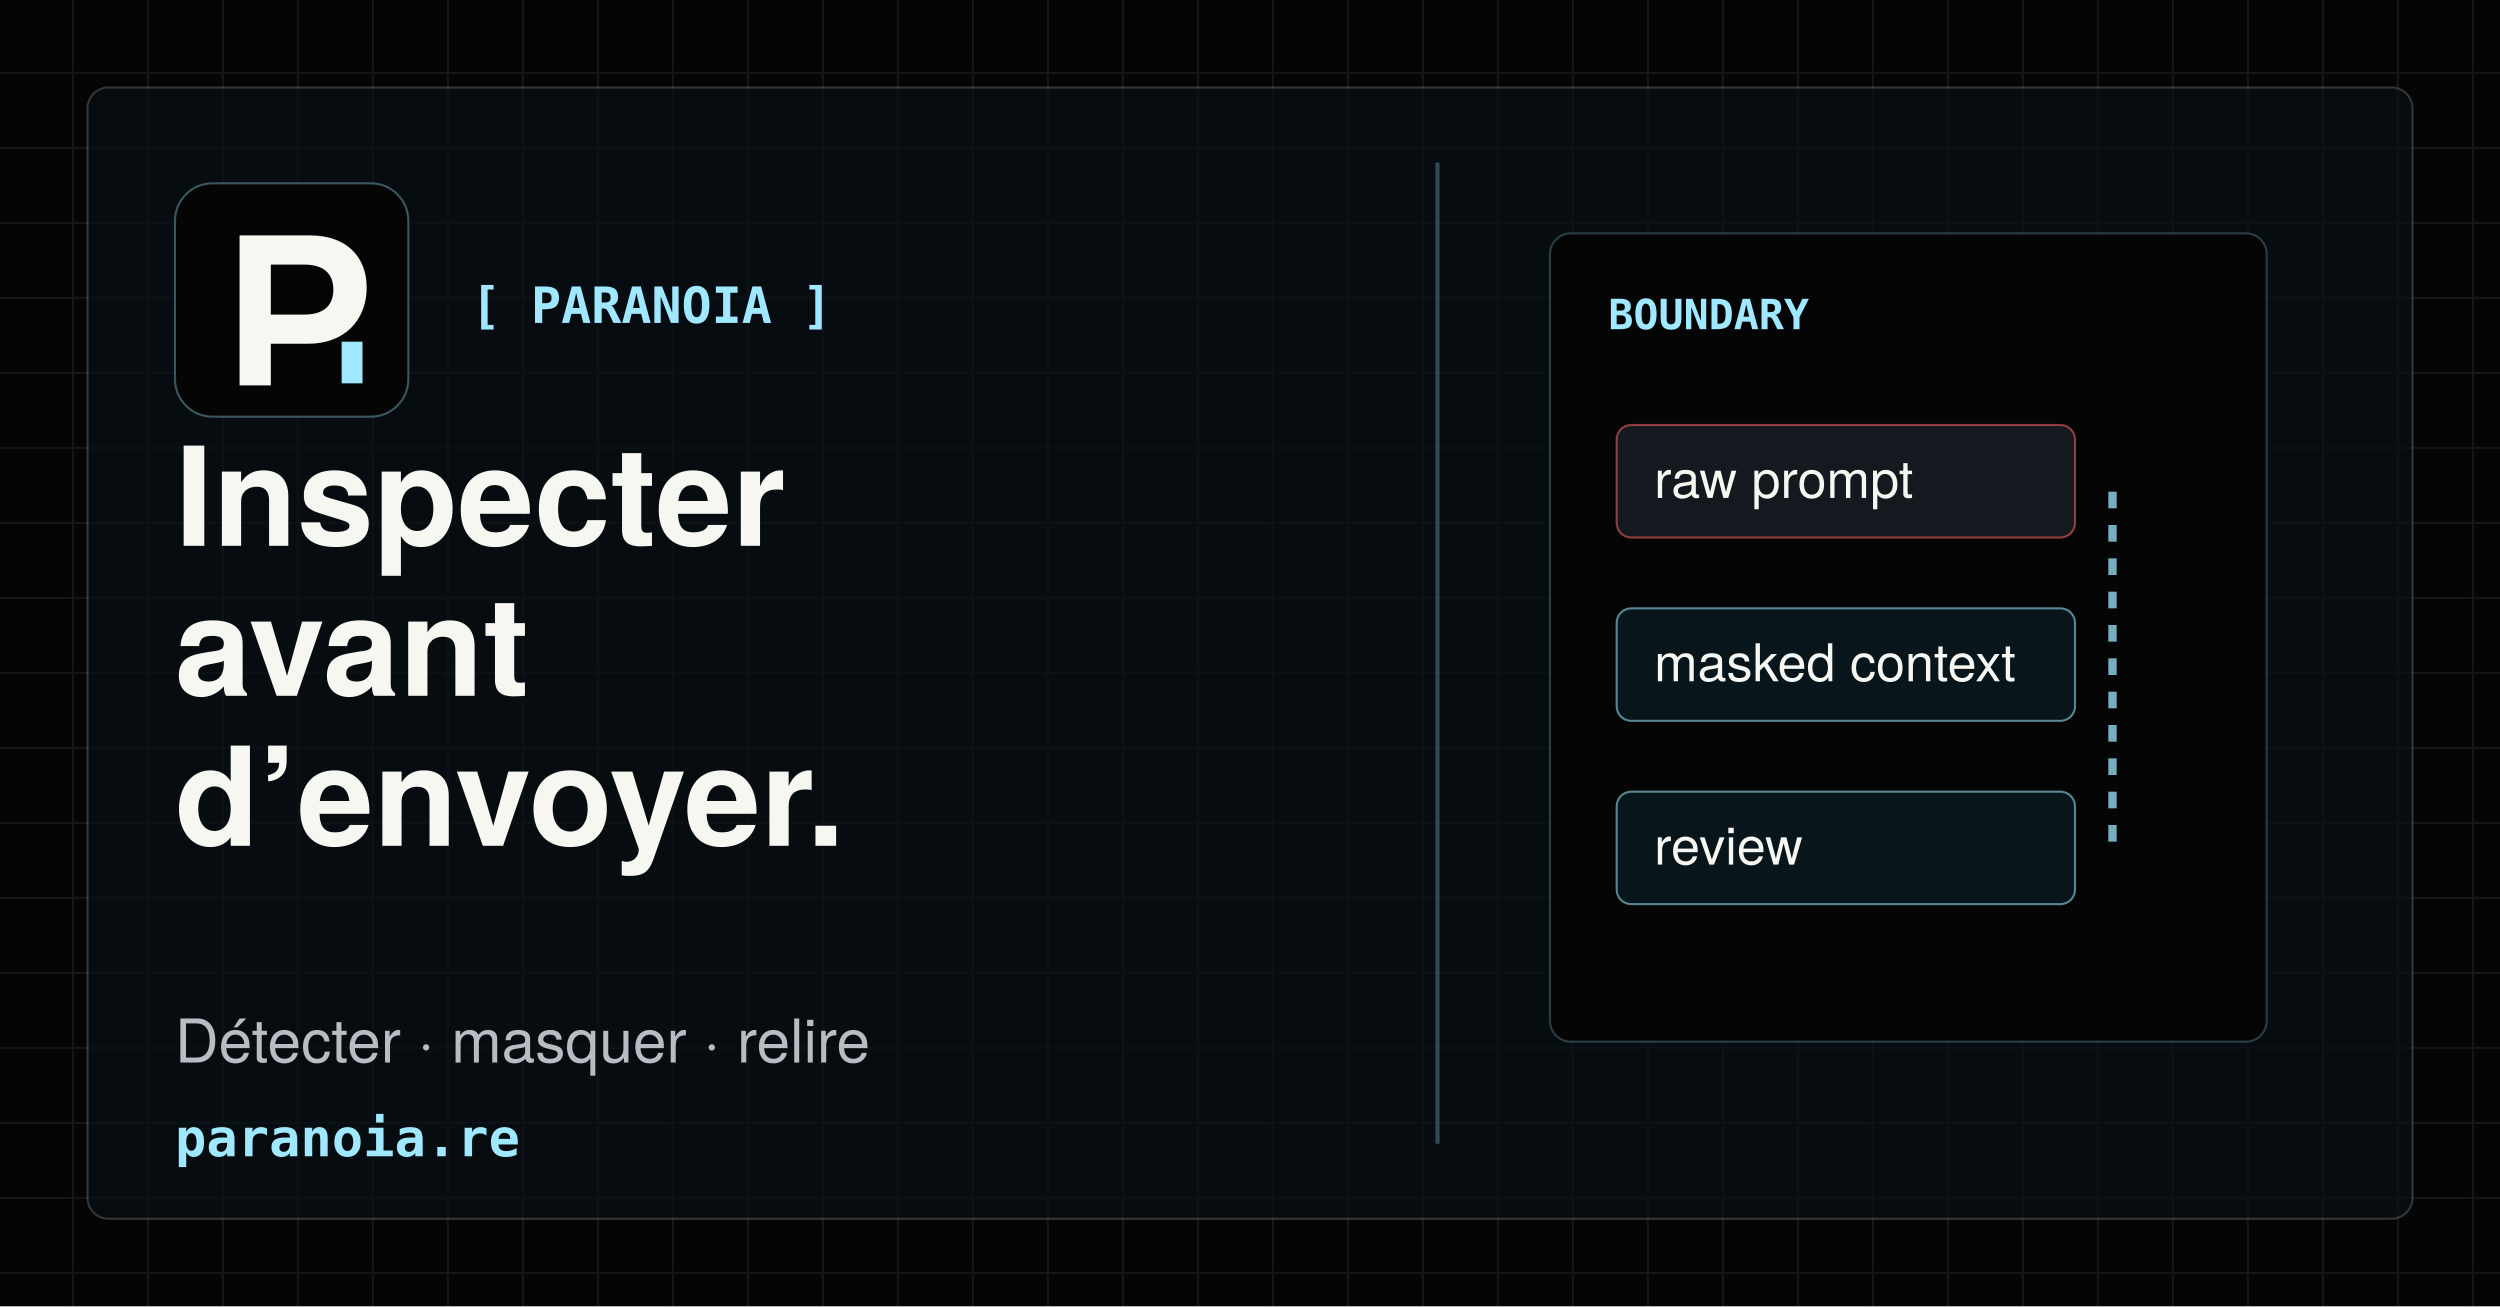
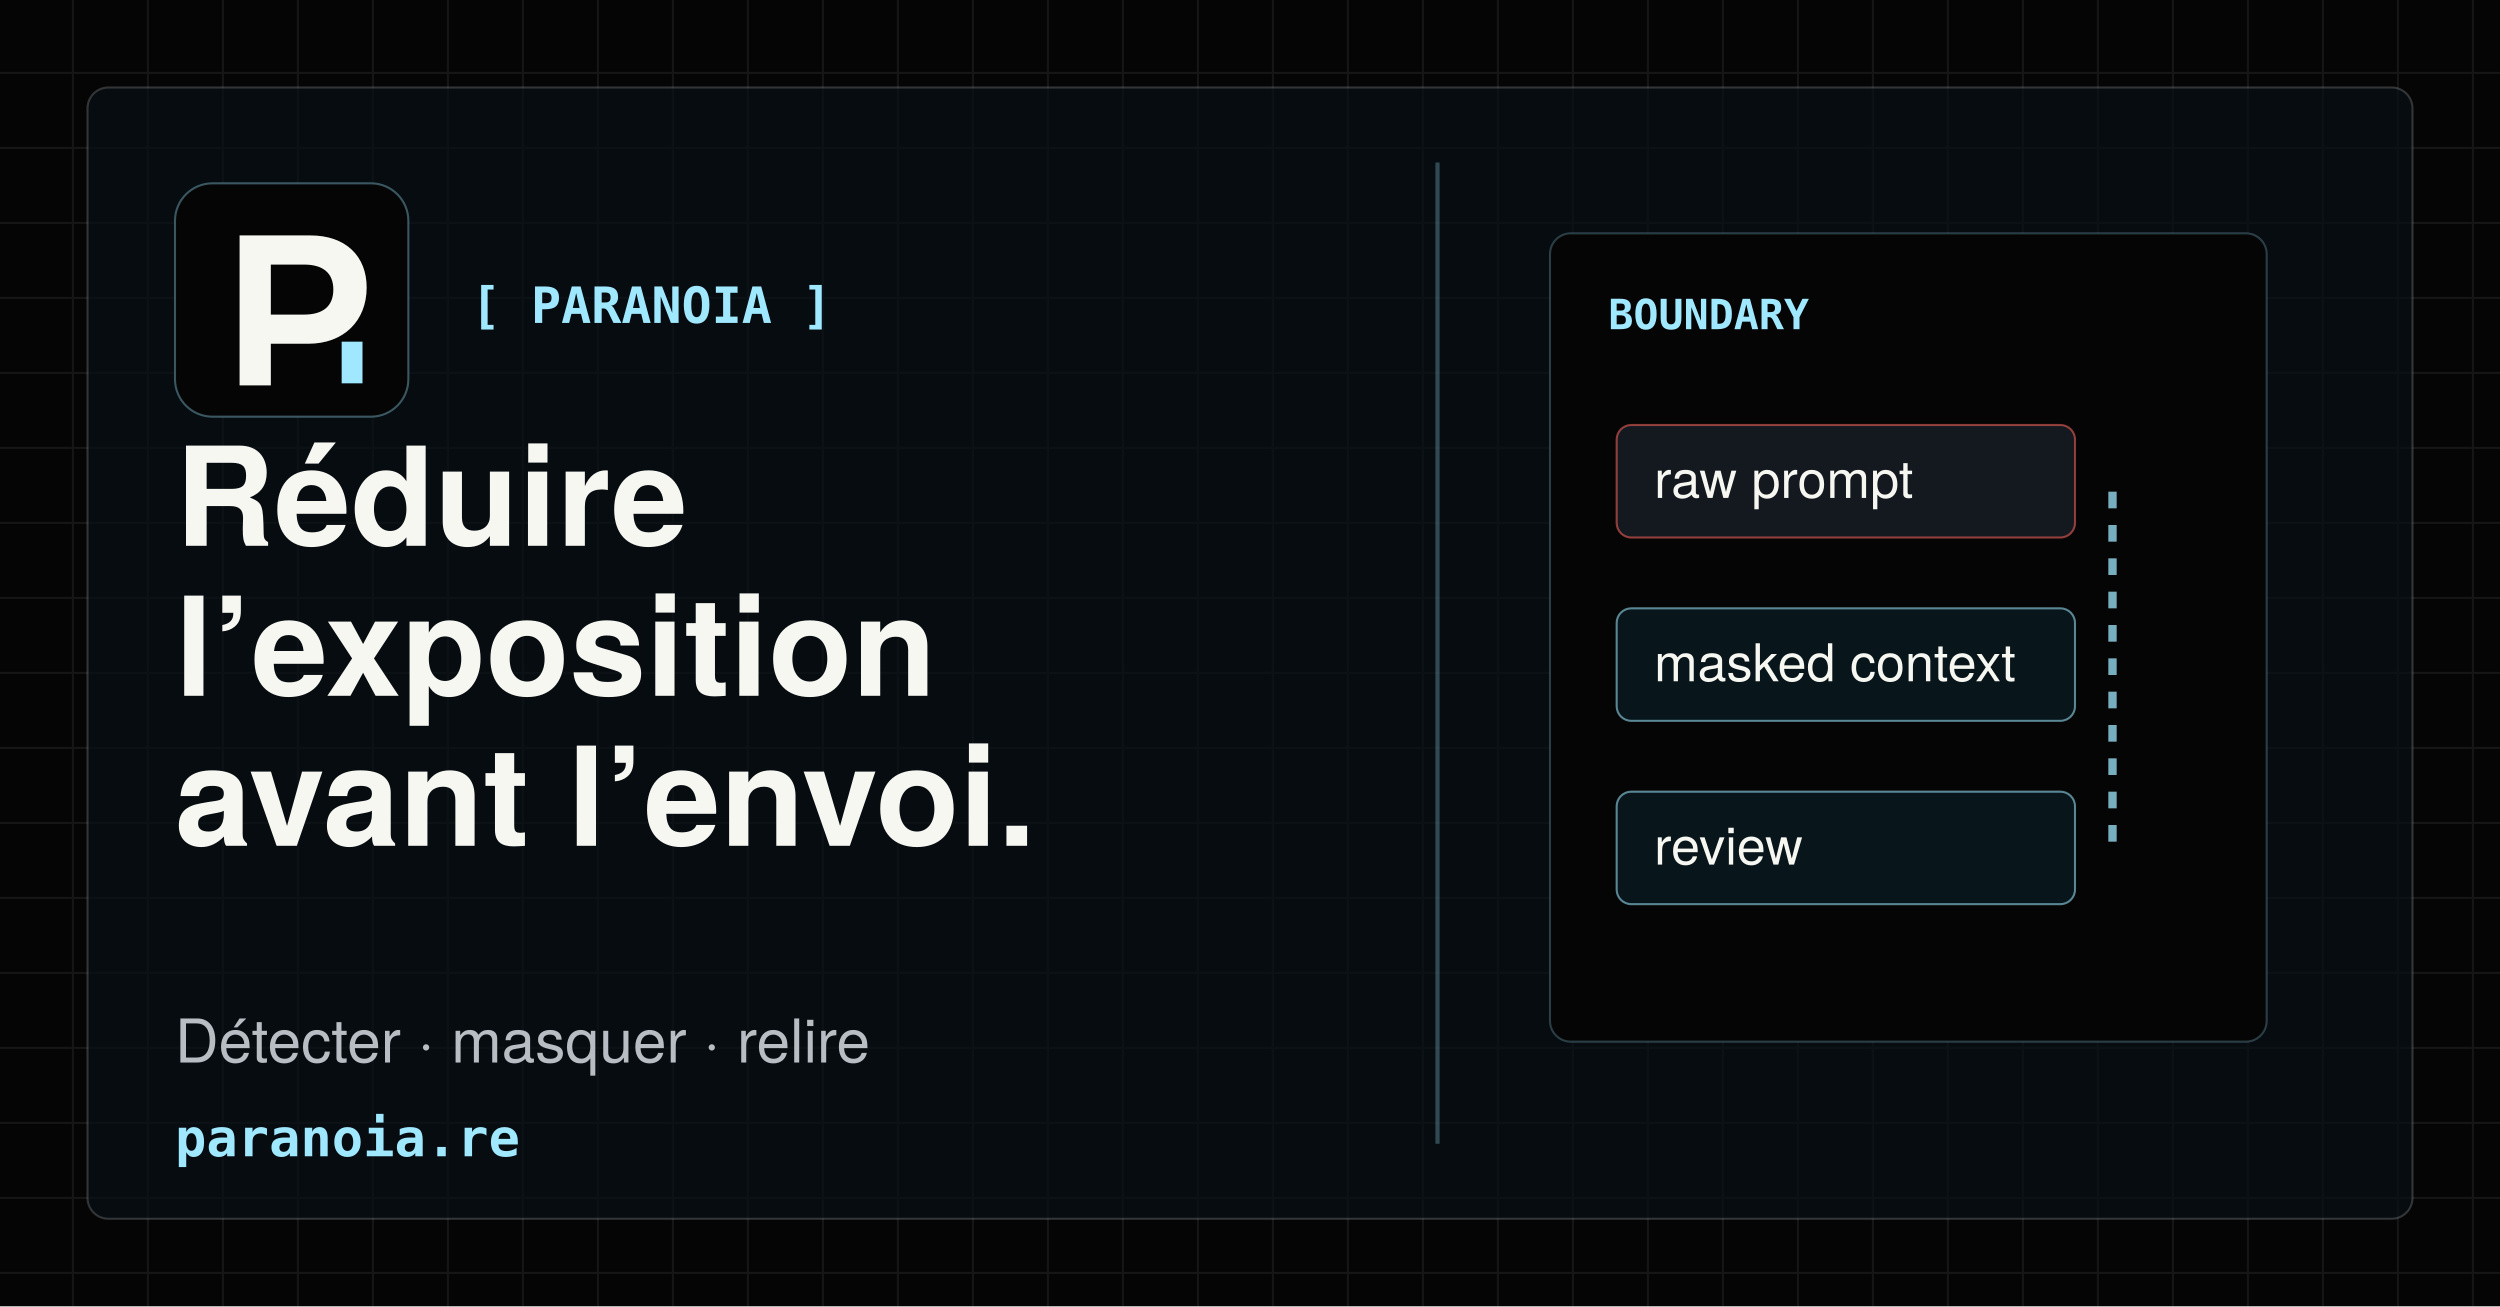
<svg xmlns="http://www.w3.org/2000/svg" width="1200" height="627" viewBox="0 0 1200 627" role="img" aria-labelledby="paranoia-linkedin-share-title paranoia-linkedin-share-desc">
  <defs>
    <pattern id="paranoia-linkedin-share-grid" width="36" height="36" patternUnits="userSpaceOnUse">
      <path d="M35 0V36M0 35H36" stroke="#ffffff" stroke-opacity="0.07" stroke-width="1" />
    </pattern>
    <style>
      .brand { font: 700 24px JetBrains Mono, SFMono-Regular, Consolas, monospace; }
      .card-title { font: 570 66px Archivo, Avenir Next, Helvetica Neue, sans-serif; letter-spacing: 0; fill: #f7f7f2; }
      .deck { font: 470 29px Archivo, Avenir Next, Helvetica Neue, sans-serif; fill: #b8bdc4; }
      .route { font: 700 25px JetBrains Mono, SFMono-Regular, Consolas, monospace; fill: #9fe8ff; }
      .artifact-label { font: 700 20px JetBrains Mono, SFMono-Regular, Consolas, monospace; fill: #9fe8ff; }
      .artifact-text { font: 520 25px Archivo, Avenir Next, Helvetica Neue, sans-serif; fill: #f7f7f2; }
      .artifact-small { font: 450 19px Archivo, Avenir Next, Helvetica Neue, sans-serif; fill: #b8bdc4; }
    </style>
  </defs>
  <rect width="1200" height="627" fill="#050505" />
  <rect width="1200" height="627" fill="url(#paranoia-linkedin-share-grid)" />
  <rect x="42" y="42" width="1116" height="543" rx="10" fill="#081015" fill-opacity="0.72" stroke="#ffffff" stroke-opacity="0.18" />
  <g transform="translate(84 88)">
    <rect width="112" height="112" rx="18" fill="#050505" stroke="#9fe8ff" stroke-opacity=".35" />
    <path d="M31 25h34c17 0 27 10 27 25 0 16-11 27-28 27H46v20H31V25Zm15 14v24h16c9 0 14-4 14-12 0-8-5-12-14-12H46Z" fill="#f7f7f2" />
    <rect x="80" y="76" width="10" height="20" fill="#9fe8ff" />
    <text x="142" y="67" class="brand" fill="#9fe8ff">[ PARANOIA ]</text>
  </g>
-   <text x="84" y="262" class="card-title">Inspecter</text>
-   <text x="84" y="334" class="card-title">avant</text>
-   <text x="84" y="406" class="card-title">d’envoyer.</text>
+   <text x="84" y="262" class="card-title">Réduire</text>
+   <text x="84" y="334" class="card-title">l’exposition</text>
+   <text x="84" y="406" class="card-title">avant l’envoi.</text>
  <text x="84" y="510" class="deck">Détecter · masquer · relire</text>
  <text x="84" y="555" class="route">paranoia.re</text>
  <line x1="690" y1="78" x2="690" y2="549" stroke="#9fe8ff" stroke-opacity="0.28" stroke-width="2" />
  <g transform="translate(744 112)">
    <rect width="344" height="388" rx="10" fill="#050505" stroke="#9fe8ff" stroke-opacity=".24" />
    <text x="28" y="46" class="artifact-label">BOUNDARY</text>
    <g transform="translate(32 92)">
      <rect width="220" height="54" rx="7" fill="#14181f" stroke="#ff675f" stroke-opacity=".55" />
      <text x="18" y="35" class="artifact-text">raw prompt</text>
    </g>
    <g transform="translate(32 180)">
      <rect width="220" height="54" rx="7" fill="#08151a" stroke="#9fe8ff" stroke-opacity=".55" />
      <text x="18" y="35" class="artifact-text">masked context</text>
    </g>
    <g transform="translate(32 268)">
      <rect width="220" height="54" rx="7" fill="#08151a" stroke="#9fe8ff" stroke-opacity=".55" />
      <text x="18" y="35" class="artifact-text">review</text>
    </g>
    <path d="M270 124v176" stroke="#9fe8ff" stroke-opacity=".75" stroke-width="4" stroke-dasharray="8 8" />
  </g>
</svg>
